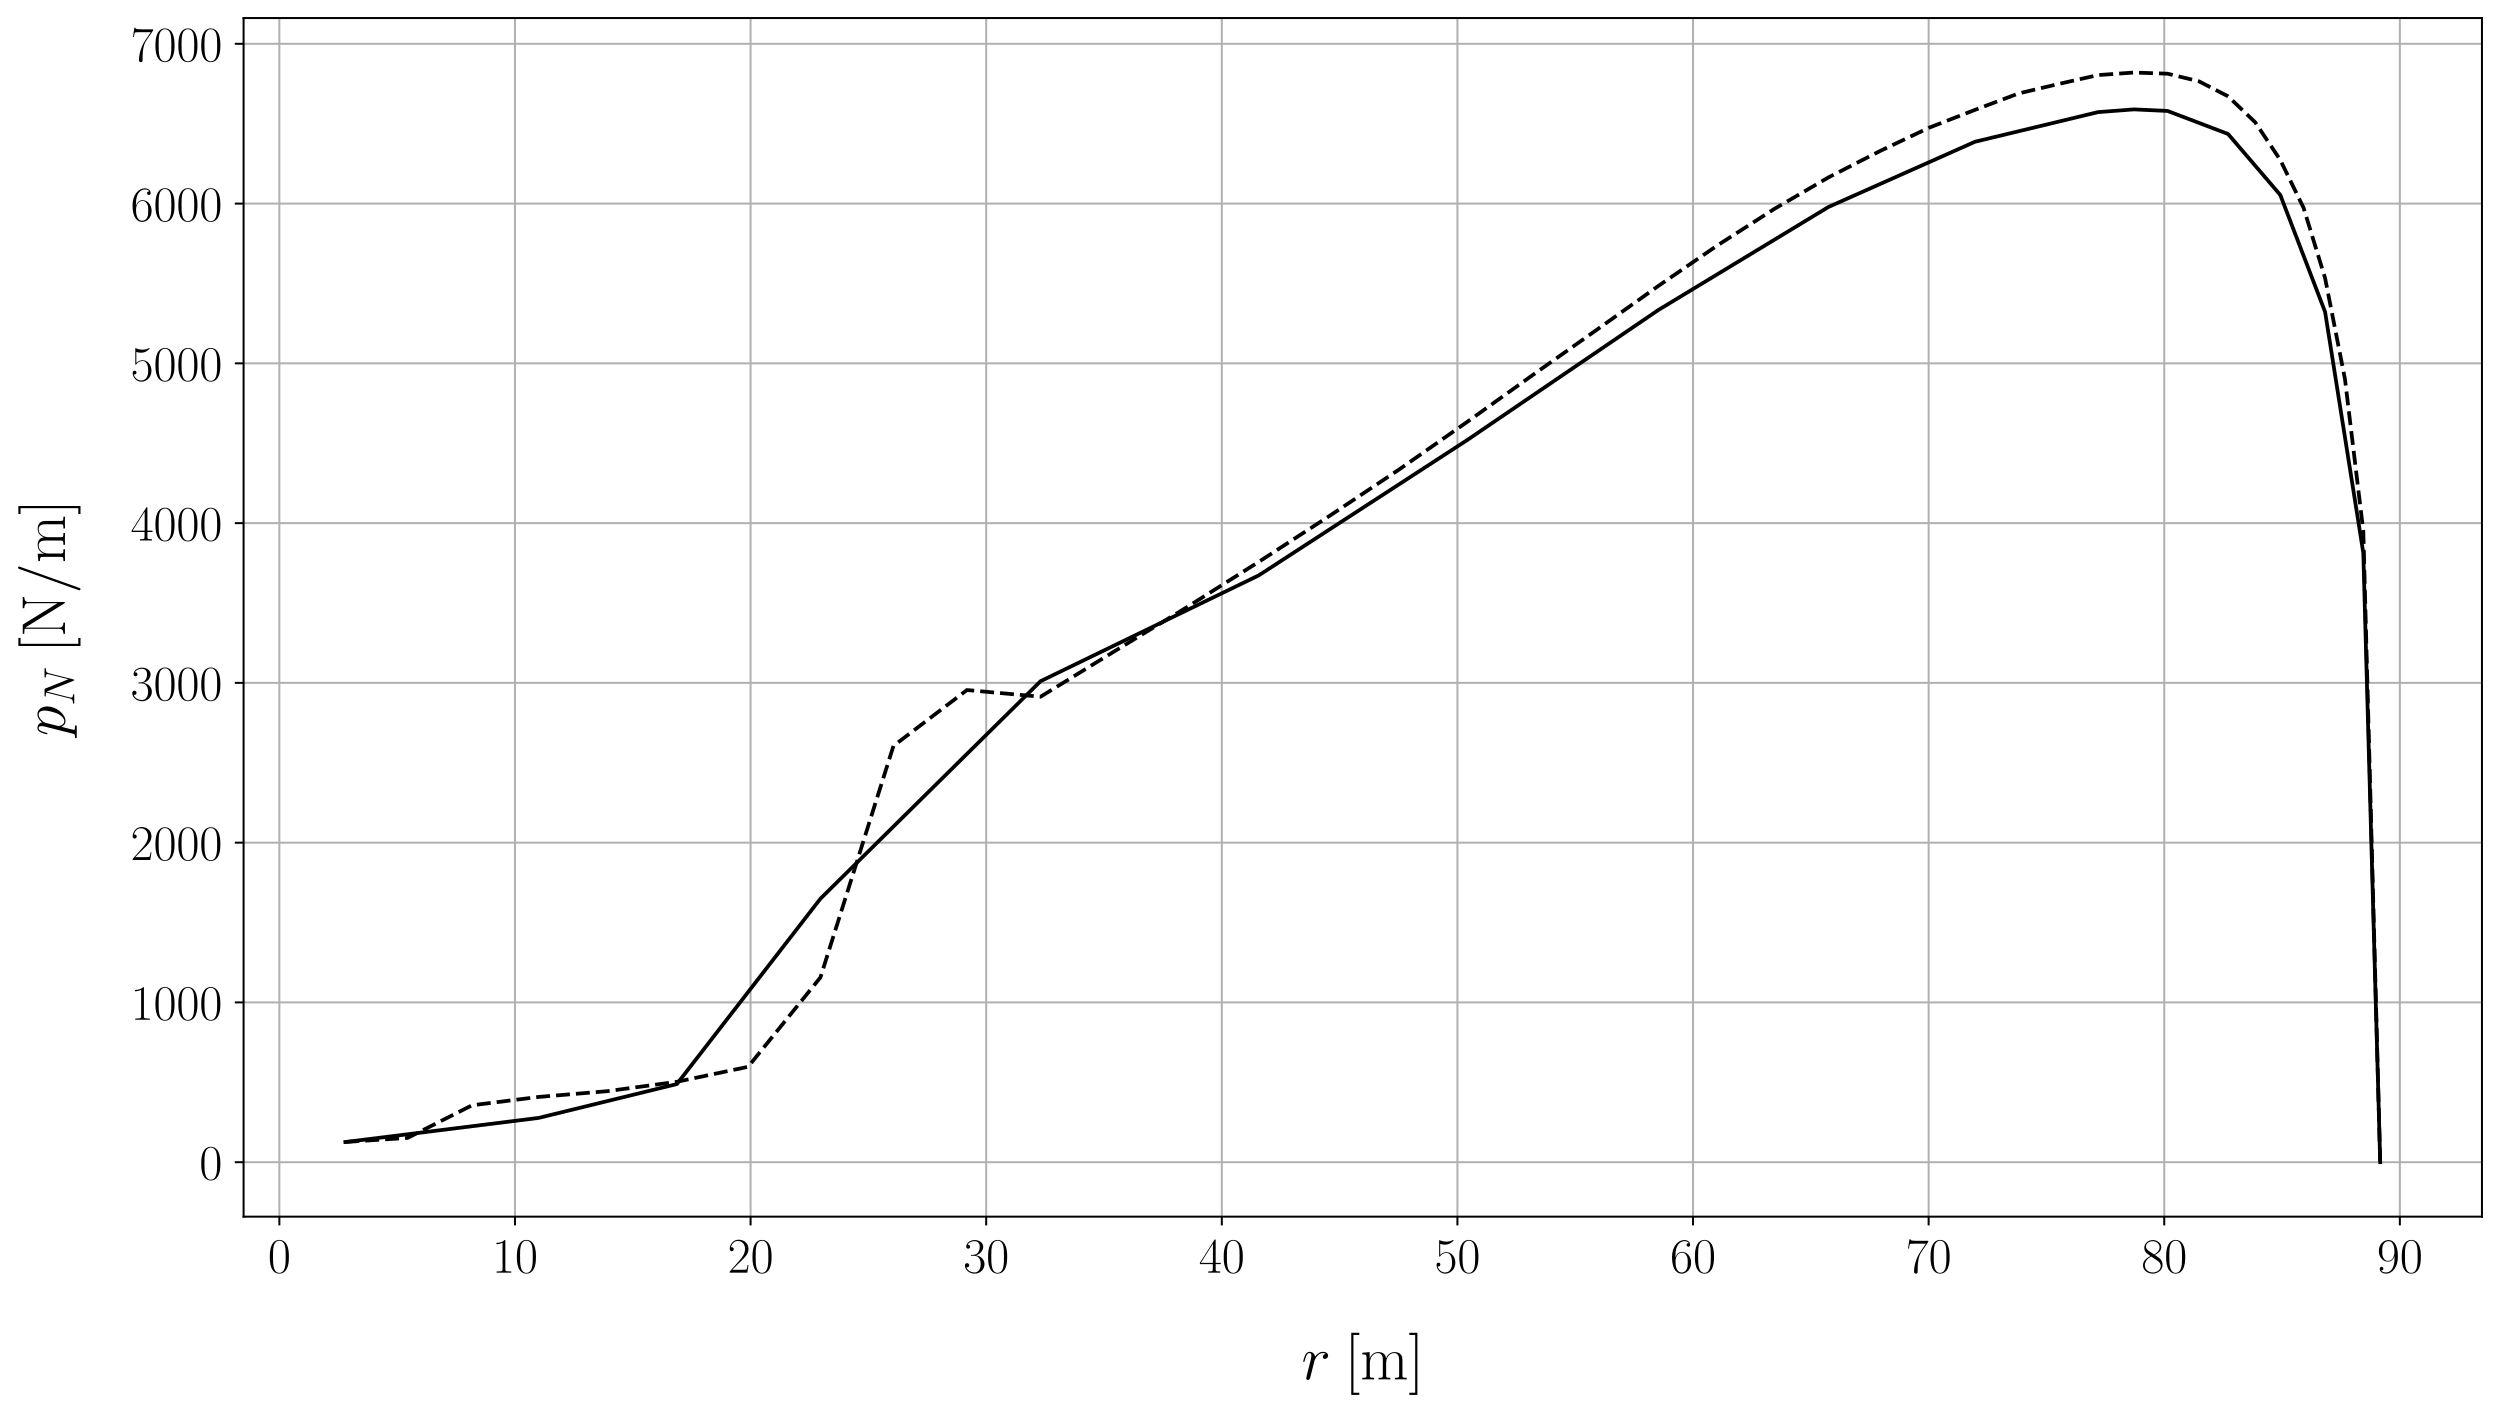
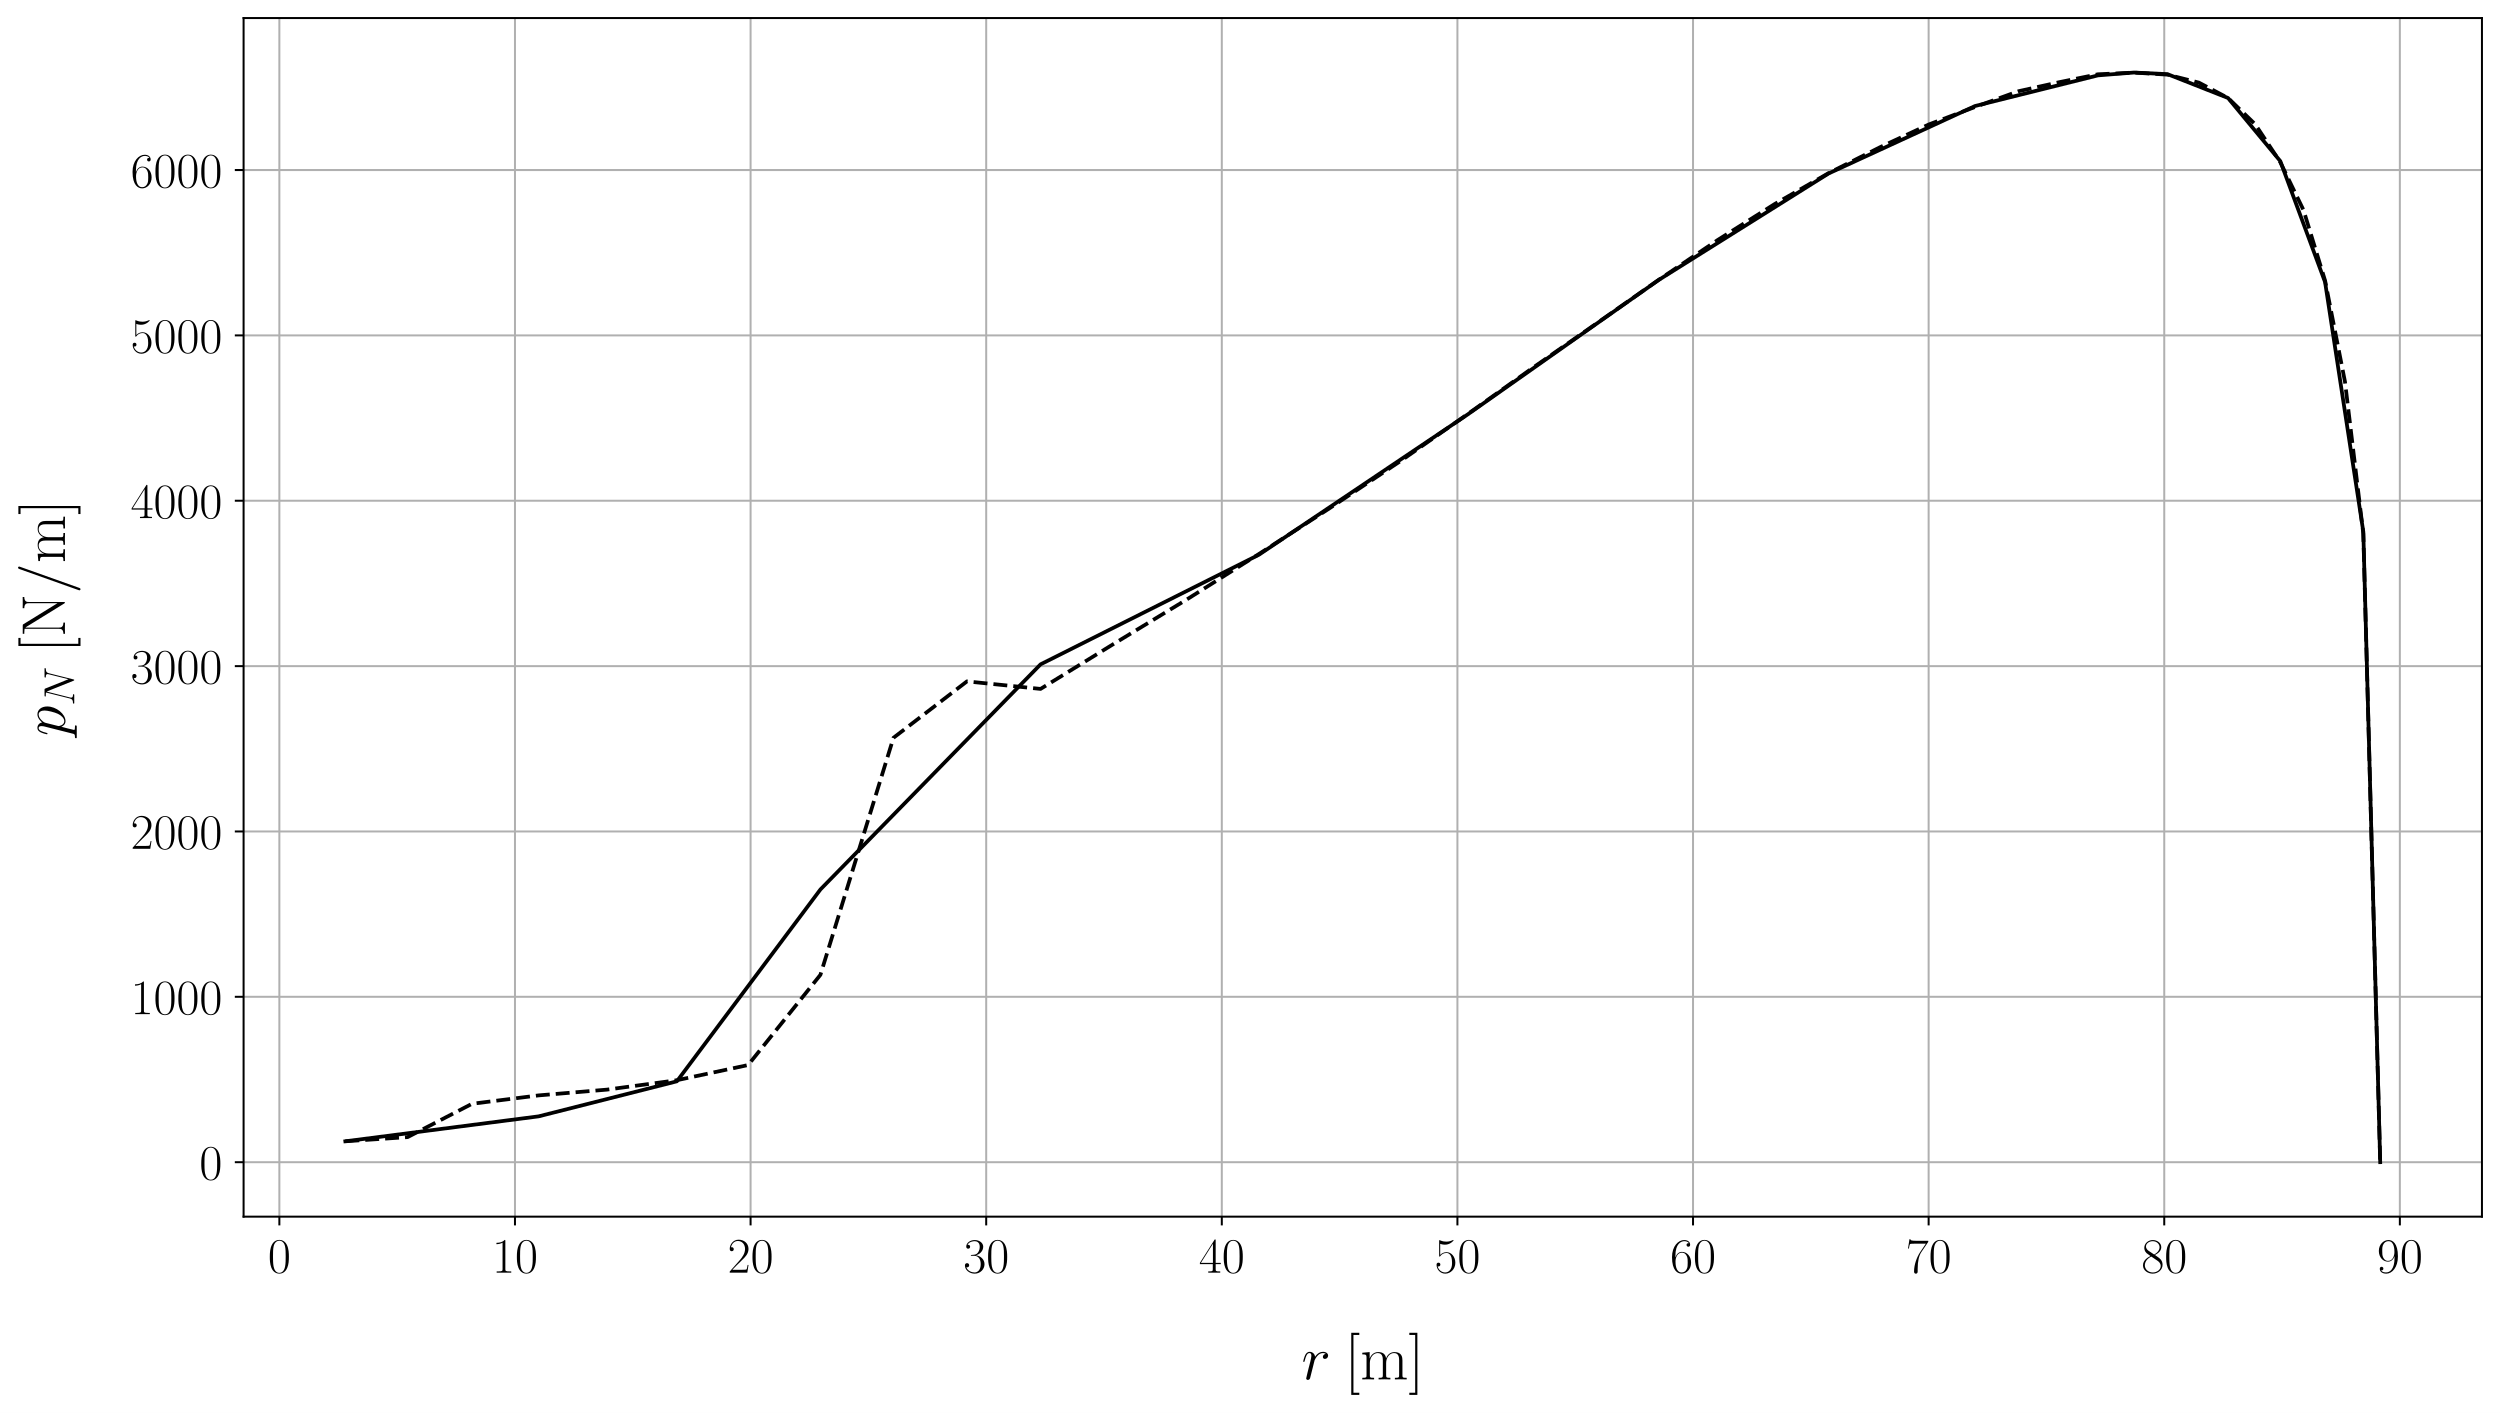
<svg xmlns="http://www.w3.org/2000/svg" xmlns:xlink="http://www.w3.org/1999/xlink" width="997.159pt" height="563.556pt" viewBox="0 0 997.159 563.556" version="1.1">
  <defs>
    <style type="text/css">*{stroke-linejoin: round; stroke-linecap: butt}</style>
  </defs>
  <g id="figure_1">
    <g id="patch_1">
      <path d="M 0 563.556  L 997.159 563.556  L 997.159 0  L 0 0  z " style="fill: #ffffff" />
    </g>
    <g id="axes_1">
      <g id="patch_2">
        <path d="M 97.159 485.28  L 989.959 485.28  L 989.959 7.2  L 97.159 7.2  z " style="fill: #ffffff" />
      </g>
      <g id="matplotlib.axis_1">
        <g id="xtick_1">
          <g id="line2d_1">
-             <path d="M 111.427 485.28  L 111.427 7.2  " clip-path="url(#p18864927bb)" style="fill: none; stroke: #b0b0b0; stroke-width: 0.8; stroke-linecap: square" />
+             <path d="M 111.427 485.28  L 111.427 7.2  " clip-path="url(#pc8dad34b83)" style="fill: none; stroke: #b0b0b0; stroke-width: 0.8; stroke-linecap: square" />
          </g>
          <g id="line2d_2">
            <defs>
-               <path id="ma8d90311a9" d="M 0 0  L 0 3.5  " style="stroke: #000000; stroke-width: 0.8" />
+               <path id="m7d65e5c94b" d="M 0 0  L 0 3.5  " style="stroke: #000000; stroke-width: 0.8" />
            </defs>
            <g>
-               <use xlink:href="#ma8d90311a9" x="111.427" y="485.28" style="stroke: #000000; stroke-width: 0.8" />
+               <use xlink:href="#m7d65e5c94b" x="111.427" y="485.28" style="stroke: #000000; stroke-width: 0.8" />
            </g>
          </g>
          <g id="text_1">
            <g transform="translate(106.8584 507.617) scale(0.2 -0.2)">
              <defs>
                <path id="CMR17-30" d="M 2688 2025  C 2688 2416 2682 3080 2413 3591  C 2176 4039 1798 4198 1466 4198  C 1158 4198 768 4058 525 3597  C 269 3118 243 2524 243 2025  C 243 1661 250 1106 448 619  C 723 -39 1216 -128 1466 -128  C 1760 -128 2208 -7 2470 600  C 2662 1042 2688 1559 2688 2025  z M 1466 -26  C 1056 -26 813 325 723 812  C 653 1188 653 1738 653 2096  C 653 2588 653 2997 736 3387  C 858 3929 1216 4096 1466 4096  C 1728 4096 2067 3923 2189 3400  C 2272 3036 2278 2607 2278 2096  C 2278 1680 2278 1169 2202 792  C 2067 95 1690 -26 1466 -26  z " transform="scale(0.015625)" />
              </defs>
              <use xlink:href="#CMR17-30" transform="scale(0.996264)" />
            </g>
          </g>
        </g>
        <g id="xtick_2">
          <g id="line2d_3">
-             <path d="M 205.404 485.28  L 205.404 7.2  " clip-path="url(#p18864927bb)" style="fill: none; stroke: #b0b0b0; stroke-width: 0.8; stroke-linecap: square" />
+             <path d="M 205.404 485.28  L 205.404 7.2  " clip-path="url(#pc8dad34b83)" style="fill: none; stroke: #b0b0b0; stroke-width: 0.8; stroke-linecap: square" />
          </g>
          <g id="line2d_4">
            <g>
-               <use xlink:href="#ma8d90311a9" x="205.404" y="485.28" style="stroke: #000000; stroke-width: 0.8" />
+               <use xlink:href="#m7d65e5c94b" x="205.404" y="485.28" style="stroke: #000000; stroke-width: 0.8" />
            </g>
          </g>
          <g id="text_2">
            <g transform="translate(196.2657 507.617) scale(0.2 -0.2)">
              <defs>
                <path id="CMR17-31" d="M 1702 4058  C 1702 4192 1696 4192 1606 4192  C 1357 3916 979 3827 621 3827  C 602 3827 570 3827 563 3808  C 557 3795 557 3782 557 3648  C 755 3648 1088 3686 1344 3839  L 1344 461  C 1344 236 1331 160 781 160  L 589 160  L 589 0  C 896 0 1216 0 1523 0  C 1830 0 2150 0 2458 0  L 2458 160  L 2266 160  C 1715 160 1702 230 1702 458  L 1702 4058  z " transform="scale(0.015625)" />
              </defs>
              <use xlink:href="#CMR17-31" transform="scale(0.996264)" />
              <use xlink:href="#CMR17-30" transform="translate(45.69048 0) scale(0.996264)" />
            </g>
          </g>
        </g>
        <g id="xtick_3">
          <g id="line2d_5">
-             <path d="M 299.38 485.28  L 299.38 7.2  " clip-path="url(#p18864927bb)" style="fill: none; stroke: #b0b0b0; stroke-width: 0.8; stroke-linecap: square" />
+             <path d="M 299.38 485.28  L 299.38 7.2  " clip-path="url(#pc8dad34b83)" style="fill: none; stroke: #b0b0b0; stroke-width: 0.8; stroke-linecap: square" />
          </g>
          <g id="line2d_6">
            <g>
-               <use xlink:href="#ma8d90311a9" x="299.38" y="485.28" style="stroke: #000000; stroke-width: 0.8" />
+               <use xlink:href="#m7d65e5c94b" x="299.38" y="485.28" style="stroke: #000000; stroke-width: 0.8" />
            </g>
          </g>
          <g id="text_3">
            <g transform="translate(290.2421 507.617) scale(0.2 -0.2)">
              <defs>
                <path id="CMR17-32" d="M 2669 989  L 2554 989  C 2490 536 2438 459 2413 420  C 2381 369 1920 369 1830 369  L 602 369  C 832 619 1280 1072 1824 1597  C 2214 1967 2669 2402 2669 3035  C 2669 3790 2067 4224 1395 4224  C 691 4224 262 3604 262 3030  C 262 2780 448 2748 525 2748  C 589 2748 781 2787 781 3010  C 781 3207 614 3264 525 3264  C 486 3264 448 3258 422 3245  C 544 3790 915 4058 1306 4058  C 1862 4058 2227 3617 2227 3035  C 2227 2479 1901 2000 1536 1584  L 262 146  L 262 0  L 2515 0  L 2669 989  z " transform="scale(0.015625)" />
              </defs>
              <use xlink:href="#CMR17-32" transform="scale(0.996264)" />
              <use xlink:href="#CMR17-30" transform="translate(45.69048 0) scale(0.996264)" />
            </g>
          </g>
        </g>
        <g id="xtick_4">
          <g id="line2d_7">
-             <path d="M 393.357 485.28  L 393.357 7.2  " clip-path="url(#p18864927bb)" style="fill: none; stroke: #b0b0b0; stroke-width: 0.8; stroke-linecap: square" />
+             <path d="M 393.357 485.28  L 393.357 7.2  " clip-path="url(#pc8dad34b83)" style="fill: none; stroke: #b0b0b0; stroke-width: 0.8; stroke-linecap: square" />
          </g>
          <g id="line2d_8">
            <g>
-               <use xlink:href="#ma8d90311a9" x="393.357" y="485.28" style="stroke: #000000; stroke-width: 0.8" />
+               <use xlink:href="#m7d65e5c94b" x="393.357" y="485.28" style="stroke: #000000; stroke-width: 0.8" />
            </g>
          </g>
          <g id="text_4">
            <g transform="translate(384.2184 507.617) scale(0.2 -0.2)">
              <defs>
                <path id="CMR17-33" d="M 1414 2157  C 1984 2157 2234 1662 2234 1090  C 2234 320 1824 25 1453 25  C 1114 25 563 194 390 693  C 422 680 454 680 486 680  C 640 680 755 782 755 948  C 755 1133 614 1216 486 1216  C 378 1216 211 1165 211 926  C 211 335 787 -128 1466 -128  C 2176 -128 2720 430 2720 1085  C 2720 1707 2208 2157 1600 2227  C 2086 2328 2554 2756 2554 3329  C 2554 3820 2048 4179 1472 4179  C 890 4179 378 3829 378 3329  C 378 3110 544 3072 627 3072  C 762 3072 877 3155 877 3321  C 877 3486 762 3569 627 3569  C 602 3569 570 3569 544 3557  C 730 3959 1235 4032 1459 4032  C 1683 4032 2106 3925 2106 3320  C 2106 3143 2080 2828 1862 2550  C 1670 2304 1453 2304 1242 2284  C 1210 2284 1062 2269 1037 2269  C 992 2263 966 2257 966 2208  C 966 2163 973 2157 1101 2157  L 1414 2157  z " transform="scale(0.015625)" />
              </defs>
              <use xlink:href="#CMR17-33" transform="scale(0.996264)" />
              <use xlink:href="#CMR17-30" transform="translate(45.69048 0) scale(0.996264)" />
            </g>
          </g>
        </g>
        <g id="xtick_5">
          <g id="line2d_9">
-             <path d="M 487.333 485.28  L 487.333 7.2  " clip-path="url(#p18864927bb)" style="fill: none; stroke: #b0b0b0; stroke-width: 0.8; stroke-linecap: square" />
+             <path d="M 487.333 485.28  L 487.333 7.2  " clip-path="url(#pc8dad34b83)" style="fill: none; stroke: #b0b0b0; stroke-width: 0.8; stroke-linecap: square" />
          </g>
          <g id="line2d_10">
            <g>
-               <use xlink:href="#ma8d90311a9" x="487.333" y="485.28" style="stroke: #000000; stroke-width: 0.8" />
+               <use xlink:href="#m7d65e5c94b" x="487.333" y="485.28" style="stroke: #000000; stroke-width: 0.8" />
            </g>
          </g>
          <g id="text_5">
            <g transform="translate(478.1948 507.617) scale(0.2 -0.2)">
              <defs>
                <path id="CMR17-34" d="M 2150 4122  C 2150 4256 2144 4256 2029 4256  L 128 1254  L 128 1088  L 1779 1088  L 1779 457  C 1779 224 1766 160 1318 160  L 1197 160  L 1197 0  C 1402 0 1747 0 1965 0  C 2182 0 2528 0 2733 0  L 2733 160  L 2611 160  C 2163 160 2150 224 2150 457  L 2150 1088  L 2803 1088  L 2803 1254  L 2150 1254  L 2150 4122  z M 1798 3703  L 1798 1254  L 256 1254  L 1798 3703  z " transform="scale(0.015625)" />
              </defs>
              <use xlink:href="#CMR17-34" transform="scale(0.996264)" />
              <use xlink:href="#CMR17-30" transform="translate(45.69048 0) scale(0.996264)" />
            </g>
          </g>
        </g>
        <g id="xtick_6">
          <g id="line2d_11">
-             <path d="M 581.309 485.28  L 581.309 7.2  " clip-path="url(#p18864927bb)" style="fill: none; stroke: #b0b0b0; stroke-width: 0.8; stroke-linecap: square" />
+             <path d="M 581.309 485.28  L 581.309 7.2  " clip-path="url(#pc8dad34b83)" style="fill: none; stroke: #b0b0b0; stroke-width: 0.8; stroke-linecap: square" />
          </g>
          <g id="line2d_12">
            <g>
-               <use xlink:href="#ma8d90311a9" x="581.309" y="485.28" style="stroke: #000000; stroke-width: 0.8" />
+               <use xlink:href="#m7d65e5c94b" x="581.309" y="485.28" style="stroke: #000000; stroke-width: 0.8" />
            </g>
          </g>
          <g id="text_6">
            <g transform="translate(572.1712 507.617) scale(0.2 -0.2)">
              <defs>
                <path id="CMR17-35" d="M 730 3692  C 794 3666 1056 3584 1325 3584  C 1920 3584 2246 3911 2432 4100  C 2432 4157 2432 4192 2394 4192  C 2387 4192 2374 4192 2323 4163  C 2099 4058 1837 3973 1517 3973  C 1325 3973 1037 3999 723 4139  C 653 4171 640 4171 634 4171  C 602 4171 595 4164 595 4037  L 595 2203  C 595 2089 595 2057 659 2057  C 691 2057 704 2070 736 2114  C 941 2401 1222 2522 1542 2522  C 1766 2522 2246 2382 2246 1289  C 2246 1085 2246 715 2054 421  C 1894 159 1645 25 1370 25  C 947 25 518 320 403 814  C 429 807 480 795 506 795  C 589 795 749 840 749 1038  C 749 1210 627 1280 506 1280  C 358 1280 262 1190 262 1011  C 262 454 704 -128 1382 -128  C 2042 -128 2669 440 2669 1264  C 2669 2030 2170 2624 1549 2624  C 1222 2624 947 2503 730 2274  L 730 3692  z " transform="scale(0.015625)" />
              </defs>
              <use xlink:href="#CMR17-35" transform="scale(0.996264)" />
              <use xlink:href="#CMR17-30" transform="translate(45.69048 0) scale(0.996264)" />
            </g>
          </g>
        </g>
        <g id="xtick_7">
          <g id="line2d_13">
-             <path d="M 675.286 485.28  L 675.286 7.2  " clip-path="url(#p18864927bb)" style="fill: none; stroke: #b0b0b0; stroke-width: 0.8; stroke-linecap: square" />
+             <path d="M 675.286 485.28  L 675.286 7.2  " clip-path="url(#pc8dad34b83)" style="fill: none; stroke: #b0b0b0; stroke-width: 0.8; stroke-linecap: square" />
          </g>
          <g id="line2d_14">
            <g>
-               <use xlink:href="#ma8d90311a9" x="675.286" y="485.28" style="stroke: #000000; stroke-width: 0.8" />
+               <use xlink:href="#m7d65e5c94b" x="675.286" y="485.28" style="stroke: #000000; stroke-width: 0.8" />
            </g>
          </g>
          <g id="text_7">
            <g transform="translate(666.1476 507.617) scale(0.2 -0.2)">
              <defs>
                <path id="CMR17-36" d="M 678 2176  C 678 3690 1395 4032 1811 4032  C 1946 4032 2272 4009 2400 3776  C 2298 3776 2106 3776 2106 3553  C 2106 3381 2246 3323 2336 3323  C 2394 3323 2566 3348 2566 3560  C 2566 3954 2246 4179 1805 4179  C 1043 4179 243 3390 243 1984  C 243 253 966 -128 1478 -128  C 2099 -128 2688 427 2688 1283  C 2688 2081 2170 2662 1517 2662  C 1126 2662 838 2407 678 1960  L 678 2176  z M 1478 25  C 691 25 691 1200 691 1436  C 691 1896 909 2560 1504 2560  C 1613 2560 1926 2560 2138 2120  C 2253 1870 2253 1609 2253 1289  C 2253 944 2253 690 2118 434  C 1978 171 1773 25 1478 25  z " transform="scale(0.015625)" />
              </defs>
              <use xlink:href="#CMR17-36" transform="scale(0.996264)" />
              <use xlink:href="#CMR17-30" transform="translate(45.69048 0) scale(0.996264)" />
            </g>
          </g>
        </g>
        <g id="xtick_8">
          <g id="line2d_15">
-             <path d="M 769.262 485.28  L 769.262 7.2  " clip-path="url(#p18864927bb)" style="fill: none; stroke: #b0b0b0; stroke-width: 0.8; stroke-linecap: square" />
+             <path d="M 769.262 485.28  L 769.262 7.2  " clip-path="url(#pc8dad34b83)" style="fill: none; stroke: #b0b0b0; stroke-width: 0.8; stroke-linecap: square" />
          </g>
          <g id="line2d_16">
            <g>
-               <use xlink:href="#ma8d90311a9" x="769.262" y="485.28" style="stroke: #000000; stroke-width: 0.8" />
+               <use xlink:href="#m7d65e5c94b" x="769.262" y="485.28" style="stroke: #000000; stroke-width: 0.8" />
            </g>
          </g>
          <g id="text_8">
            <g transform="translate(760.1239 507.617) scale(0.2 -0.2)">
              <defs>
                <path id="CMR17-37" d="M 2886 3941  L 2886 4081  L 1382 4081  C 634 4081 621 4165 595 4288  L 480 4288  L 294 3094  L 410 3094  C 429 3215 474 3540 550 3661  C 589 3712 1062 3712 1171 3712  L 2579 3712  L 1869 2661  C 1395 1954 1069 999 1069 165  C 1069 89 1069 -128 1299 -128  C 1530 -128 1530 89 1530 171  L 1530 465  C 1530 1508 1709 2196 2003 2636  L 2886 3941  z " transform="scale(0.015625)" />
              </defs>
              <use xlink:href="#CMR17-37" transform="scale(0.996264)" />
              <use xlink:href="#CMR17-30" transform="translate(45.69048 0) scale(0.996264)" />
            </g>
          </g>
        </g>
        <g id="xtick_9">
          <g id="line2d_17">
-             <path d="M 863.238 485.28  L 863.238 7.2  " clip-path="url(#p18864927bb)" style="fill: none; stroke: #b0b0b0; stroke-width: 0.8; stroke-linecap: square" />
+             <path d="M 863.238 485.28  L 863.238 7.2  " clip-path="url(#pc8dad34b83)" style="fill: none; stroke: #b0b0b0; stroke-width: 0.8; stroke-linecap: square" />
          </g>
          <g id="line2d_18">
            <g>
-               <use xlink:href="#ma8d90311a9" x="863.238" y="485.28" style="stroke: #000000; stroke-width: 0.8" />
+               <use xlink:href="#m7d65e5c94b" x="863.238" y="485.28" style="stroke: #000000; stroke-width: 0.8" />
            </g>
          </g>
          <g id="text_9">
            <g transform="translate(854.1003 507.617) scale(0.2 -0.2)">
              <defs>
                <path id="CMR17-38" d="M 1741 2264  C 2144 2467 2554 2773 2554 3263  C 2554 3841 1990 4179 1472 4179  C 890 4179 378 3759 378 3180  C 378 3021 416 2747 666 2505  C 730 2442 998 2251 1171 2130  C 883 1983 211 1634 211 934  C 211 279 838 -128 1459 -128  C 2144 -128 2720 362 2720 1010  C 2720 1590 2330 1857 2074 2029  L 1741 2264  z M 902 2822  C 851 2854 595 3051 595 3351  C 595 3739 998 4032 1459 4032  C 1965 4032 2336 3676 2336 3262  C 2336 2669 1670 2331 1638 2331  C 1632 2331 1626 2331 1574 2370  L 902 2822  z M 2080 1519  C 2176 1449 2483 1240 2483 851  C 2483 381 2010 25 1472 25  C 890 25 448 438 448 940  C 448 1443 838 1862 1280 2060  L 2080 1519  z " transform="scale(0.015625)" />
              </defs>
              <use xlink:href="#CMR17-38" transform="scale(0.996264)" />
              <use xlink:href="#CMR17-30" transform="translate(45.69048 0) scale(0.996264)" />
            </g>
          </g>
        </g>
        <g id="xtick_10">
          <g id="line2d_19">
-             <path d="M 957.215 485.28  L 957.215 7.2  " clip-path="url(#p18864927bb)" style="fill: none; stroke: #b0b0b0; stroke-width: 0.8; stroke-linecap: square" />
+             <path d="M 957.215 485.28  L 957.215 7.2  " clip-path="url(#pc8dad34b83)" style="fill: none; stroke: #b0b0b0; stroke-width: 0.8; stroke-linecap: square" />
          </g>
          <g id="line2d_20">
            <g>
-               <use xlink:href="#ma8d90311a9" x="957.215" y="485.28" style="stroke: #000000; stroke-width: 0.8" />
+               <use xlink:href="#m7d65e5c94b" x="957.215" y="485.28" style="stroke: #000000; stroke-width: 0.8" />
            </g>
          </g>
          <g id="text_10">
            <g transform="translate(948.0767 507.617) scale(0.2 -0.2)">
              <defs>
                <path id="CMR17-39" d="M 2253 1864  C 2253 464 1670 31 1190 31  C 1043 31 685 31 538 294  C 704 268 826 357 826 518  C 826 692 685 749 595 749  C 538 749 365 723 365 506  C 365 71 742 -128 1203 -128  C 1939 -128 2688 674 2688 2073  C 2688 3817 1971 4179 1485 4179  C 851 4179 243 3628 243 2778  C 243 1991 762 1408 1414 1408  C 1952 1408 2189 1903 2253 2112  L 2253 1864  z M 1427 1510  C 1254 1510 1011 1542 813 1922  C 678 2169 678 2461 678 2771  C 678 3146 678 3405 858 3684  C 947 3817 1114 4032 1485 4032  C 2240 4032 2240 2885 2240 2632  C 2240 2182 2035 1510 1427 1510  z " transform="scale(0.015625)" />
              </defs>
              <use xlink:href="#CMR17-39" transform="scale(0.996264)" />
              <use xlink:href="#CMR17-30" transform="translate(45.69048 0) scale(0.996264)" />
            </g>
          </g>
        </g>
        <g id="text_11">
          <g transform="translate(519.1251 550.1502) scale(0.25 -0.25)">
            <defs>
              <path id="CMMI12-72" d="M 2490 2612  C 2291 2574 2189 2433 2189 2293  C 2189 2139 2310 2088 2400 2088  C 2579 2088 2726 2242 2726 2433  C 2726 2638 2528 2816 2208 2816  C 1952 2816 1658 2701 1389 2312  C 1344 2650 1088 2816 832 2816  C 582 2816 454 2625 378 2484  C 269 2254 173 1871 173 1839  C 173 1814 198 1782 243 1782  C 294 1782 301 1788 339 1935  C 435 2318 557 2689 813 2689  C 966 2689 1011 2580 1011 2395  C 1011 2254 947 2005 902 1807  L 723 1118  C 698 996 627 709 595 594  C 550 428 480 128 480 96  C 480 6 550 -64 646 -64  C 717 -64 838 -19 877 109  C 896 160 1133 1124 1171 1271  C 1203 1411 1242 1546 1274 1686  C 1299 1775 1325 1878 1344 1961  C 1363 2018 1536 2331 1696 2472  C 1773 2542 1939 2689 2202 2689  C 2304 2689 2406 2670 2490 2612  z " transform="scale(0.015625)" />
              <path id="CMR17-5b" d="M 1504 -1600  L 1504 -1377  L 902 -1377  L 902 4544  L 1504 4544  L 1504 4767  L 678 4767  L 678 -1600  L 1504 -1600  z " transform="scale(0.015625)" />
              <path id="CMR17-6d" d="M 4326 1933  C 4326 2252 4269 2790 3507 2790  C 3072 2790 2771 2496 2656 2151  L 2650 2151  C 2573 2676 2195 2790 1837 2790  C 1331 2790 1069 2400 973 2144  L 966 2144  L 966 2790  L 211 2720  L 211 2554  C 589 2554 646 2515 646 2208  L 646 428  C 646 184 621 153 211 153  L 211 -13  C 365 0 646 0 813 0  C 979 0 1267 0 1421 -13  L 1421 153  C 1011 153 986 178 986 428  L 986 1658  C 986 2247 1344 2688 1792 2688  C 2266 2688 2317 2266 2317 1958  L 2317 428  C 2317 184 2291 153 1882 153  L 1882 -13  C 2035 0 2317 0 2483 0  C 2650 0 2938 0 3091 -13  L 3091 153  C 2682 153 2656 178 2656 428  L 2656 1658  C 2656 2247 3014 2688 3462 2688  C 3936 2688 3987 2266 3987 1958  L 3987 428  C 3987 184 3962 153 3552 153  L 3552 -13  C 3706 0 3987 0 4154 0  C 4320 0 4608 0 4762 -13  L 4762 153  C 4352 153 4326 178 4326 428  L 4326 1933  z " transform="scale(0.015625)" />
              <path id="CMR17-5d" d="M 915 4767  L 90 4767  L 90 4544  L 691 4544  L 691 -1377  L 90 -1377  L 90 -1600  L 915 -1600  L 915 4767  z " transform="scale(0.015625)" />
            </defs>
            <use xlink:href="#CMMI12-72" transform="scale(0.996264)" />
            <use xlink:href="#CMR17-5b" transform="translate(68.80982 0) scale(0.996264)" />
            <use xlink:href="#CMR17-6d" transform="translate(93.68088 0) scale(0.996264)" />
            <use xlink:href="#CMR17-5d" transform="translate(170.6005 0) scale(0.996264)" />
          </g>
        </g>
      </g>
      <g id="matplotlib.axis_2">
        <g id="ytick_1">
          <g id="line2d_21">
-             <path d="M 97.159 463.549  L 989.959 463.549  " clip-path="url(#p18864927bb)" style="fill: none; stroke: #b0b0b0; stroke-width: 0.8; stroke-linecap: square" />
+             <path d="M 97.159 463.549  L 989.959 463.549  " clip-path="url(#pc8dad34b83)" style="fill: none; stroke: #b0b0b0; stroke-width: 0.8; stroke-linecap: square" />
          </g>
          <g id="line2d_22">
            <defs>
-               <path id="m7da7394283" d="M 0 0  L -3.5 0  " style="stroke: #000000; stroke-width: 0.8" />
+               <path id="ma1305661ac" d="M 0 0  L -3.5 0  " style="stroke: #000000; stroke-width: 0.8" />
            </defs>
            <g>
-               <use xlink:href="#m7da7394283" x="97.159" y="463.549" style="stroke: #000000; stroke-width: 0.8" />
+               <use xlink:href="#ma1305661ac" x="97.159" y="463.549" style="stroke: #000000; stroke-width: 0.8" />
            </g>
          </g>
          <g id="text_12">
            <g transform="translate(79.52089 470.4676) scale(0.2 -0.2)">
              <use xlink:href="#CMR17-30" transform="scale(0.996264)" />
            </g>
          </g>
        </g>
        <g id="ytick_2">
          <g id="line2d_23">
-             <path d="M 97.159 399.825  L 989.959 399.825  " clip-path="url(#p18864927bb)" style="fill: none; stroke: #b0b0b0; stroke-width: 0.8; stroke-linecap: square" />
+             <path d="M 97.159 397.594  L 989.959 397.594  " clip-path="url(#pc8dad34b83)" style="fill: none; stroke: #b0b0b0; stroke-width: 0.8; stroke-linecap: square" />
          </g>
          <g id="line2d_24">
            <g>
-               <use xlink:href="#m7da7394283" x="97.159" y="399.825" style="stroke: #000000; stroke-width: 0.8" />
+               <use xlink:href="#ma1305661ac" x="97.159" y="397.594" style="stroke: #000000; stroke-width: 0.8" />
            </g>
          </g>
          <g id="text_13">
-             <g transform="translate(52.1066 406.7435) scale(0.2 -0.2)">
+             <g transform="translate(52.1066 404.513) scale(0.2 -0.2)">
              <use xlink:href="#CMR17-31" transform="scale(0.996264)" />
              <use xlink:href="#CMR17-30" transform="translate(45.69048 0) scale(0.996264)" />
              <use xlink:href="#CMR17-30" transform="translate(91.38095 0) scale(0.996264)" />
              <use xlink:href="#CMR17-30" transform="translate(137.0714 0) scale(0.996264)" />
            </g>
          </g>
        </g>
        <g id="ytick_3">
          <g id="line2d_25">
-             <path d="M 97.159 336.101  L 989.959 336.101  " clip-path="url(#p18864927bb)" style="fill: none; stroke: #b0b0b0; stroke-width: 0.8; stroke-linecap: square" />
+             <path d="M 97.159 331.64  L 989.959 331.64  " clip-path="url(#pc8dad34b83)" style="fill: none; stroke: #b0b0b0; stroke-width: 0.8; stroke-linecap: square" />
          </g>
          <g id="line2d_26">
            <g>
-               <use xlink:href="#m7da7394283" x="97.159" y="336.101" style="stroke: #000000; stroke-width: 0.8" />
+               <use xlink:href="#ma1305661ac" x="97.159" y="331.64" style="stroke: #000000; stroke-width: 0.8" />
            </g>
          </g>
          <g id="text_14">
-             <g transform="translate(52.1066 343.0194) scale(0.2 -0.2)">
+             <g transform="translate(52.1066 338.5584) scale(0.2 -0.2)">
              <use xlink:href="#CMR17-32" transform="scale(0.996264)" />
              <use xlink:href="#CMR17-30" transform="translate(45.69048 0) scale(0.996264)" />
              <use xlink:href="#CMR17-30" transform="translate(91.38095 0) scale(0.996264)" />
              <use xlink:href="#CMR17-30" transform="translate(137.0714 0) scale(0.996264)" />
            </g>
          </g>
        </g>
        <g id="ytick_4">
          <g id="line2d_27">
-             <path d="M 97.159 272.377  L 989.959 272.377  " clip-path="url(#p18864927bb)" style="fill: none; stroke: #b0b0b0; stroke-width: 0.8; stroke-linecap: square" />
+             <path d="M 97.159 265.685  L 989.959 265.685  " clip-path="url(#pc8dad34b83)" style="fill: none; stroke: #b0b0b0; stroke-width: 0.8; stroke-linecap: square" />
          </g>
          <g id="line2d_28">
            <g>
-               <use xlink:href="#m7da7394283" x="97.159" y="272.377" style="stroke: #000000; stroke-width: 0.8" />
+               <use xlink:href="#ma1305661ac" x="97.159" y="265.685" style="stroke: #000000; stroke-width: 0.8" />
            </g>
          </g>
          <g id="text_15">
-             <g transform="translate(52.1066 279.2953) scale(0.2 -0.2)">
+             <g transform="translate(52.1066 272.6038) scale(0.2 -0.2)">
              <use xlink:href="#CMR17-33" transform="scale(0.996264)" />
              <use xlink:href="#CMR17-30" transform="translate(45.69048 0) scale(0.996264)" />
              <use xlink:href="#CMR17-30" transform="translate(91.38095 0) scale(0.996264)" />
              <use xlink:href="#CMR17-30" transform="translate(137.0714 0) scale(0.996264)" />
            </g>
          </g>
        </g>
        <g id="ytick_5">
          <g id="line2d_29">
-             <path d="M 97.159 208.653  L 989.959 208.653  " clip-path="url(#p18864927bb)" style="fill: none; stroke: #b0b0b0; stroke-width: 0.8; stroke-linecap: square" />
+             <path d="M 97.159 199.731  L 989.959 199.731  " clip-path="url(#pc8dad34b83)" style="fill: none; stroke: #b0b0b0; stroke-width: 0.8; stroke-linecap: square" />
          </g>
          <g id="line2d_30">
            <g>
-               <use xlink:href="#m7da7394283" x="97.159" y="208.653" style="stroke: #000000; stroke-width: 0.8" />
+               <use xlink:href="#ma1305661ac" x="97.159" y="199.731" style="stroke: #000000; stroke-width: 0.8" />
            </g>
          </g>
          <g id="text_16">
-             <g transform="translate(52.1066 215.5712) scale(0.2 -0.2)">
+             <g transform="translate(52.1066 206.6492) scale(0.2 -0.2)">
              <use xlink:href="#CMR17-34" transform="scale(0.996264)" />
              <use xlink:href="#CMR17-30" transform="translate(45.69048 0) scale(0.996264)" />
              <use xlink:href="#CMR17-30" transform="translate(91.38095 0) scale(0.996264)" />
              <use xlink:href="#CMR17-30" transform="translate(137.0714 0) scale(0.996264)" />
            </g>
          </g>
        </g>
        <g id="ytick_6">
          <g id="line2d_31">
-             <path d="M 97.159 144.929  L 989.959 144.929  " clip-path="url(#p18864927bb)" style="fill: none; stroke: #b0b0b0; stroke-width: 0.8; stroke-linecap: square" />
+             <path d="M 97.159 133.776  L 989.959 133.776  " clip-path="url(#pc8dad34b83)" style="fill: none; stroke: #b0b0b0; stroke-width: 0.8; stroke-linecap: square" />
          </g>
          <g id="line2d_32">
            <g>
-               <use xlink:href="#m7da7394283" x="97.159" y="144.929" style="stroke: #000000; stroke-width: 0.8" />
+               <use xlink:href="#ma1305661ac" x="97.159" y="133.776" style="stroke: #000000; stroke-width: 0.8" />
            </g>
          </g>
          <g id="text_17">
-             <g transform="translate(52.1066 151.847) scale(0.2 -0.2)">
+             <g transform="translate(52.1066 140.6946) scale(0.2 -0.2)">
              <use xlink:href="#CMR17-35" transform="scale(0.996264)" />
              <use xlink:href="#CMR17-30" transform="translate(45.69048 0) scale(0.996264)" />
              <use xlink:href="#CMR17-30" transform="translate(91.38095 0) scale(0.996264)" />
              <use xlink:href="#CMR17-30" transform="translate(137.0714 0) scale(0.996264)" />
            </g>
          </g>
        </g>
        <g id="ytick_7">
          <g id="line2d_33">
-             <path d="M 97.159 81.204  L 989.959 81.204  " clip-path="url(#p18864927bb)" style="fill: none; stroke: #b0b0b0; stroke-width: 0.8; stroke-linecap: square" />
+             <path d="M 97.159 67.821  L 989.959 67.821  " clip-path="url(#pc8dad34b83)" style="fill: none; stroke: #b0b0b0; stroke-width: 0.8; stroke-linecap: square" />
          </g>
          <g id="line2d_34">
            <g>
-               <use xlink:href="#m7da7394283" x="97.159" y="81.204" style="stroke: #000000; stroke-width: 0.8" />
+               <use xlink:href="#ma1305661ac" x="97.159" y="67.821" style="stroke: #000000; stroke-width: 0.8" />
            </g>
          </g>
          <g id="text_18">
-             <g transform="translate(52.1066 88.12293) scale(0.2 -0.2)">
+             <g transform="translate(52.1066 74.73996) scale(0.2 -0.2)">
              <use xlink:href="#CMR17-36" transform="scale(0.996264)" />
              <use xlink:href="#CMR17-30" transform="translate(45.69048 0) scale(0.996264)" />
              <use xlink:href="#CMR17-30" transform="translate(91.38095 0) scale(0.996264)" />
              <use xlink:href="#CMR17-30" transform="translate(137.0714 0) scale(0.996264)" />
            </g>
          </g>
        </g>
-         <g id="ytick_8">
-           <g id="line2d_35">
-             <path d="M 97.159 17.48  L 989.959 17.48  " clip-path="url(#p18864927bb)" style="fill: none; stroke: #b0b0b0; stroke-width: 0.8; stroke-linecap: square" />
-           </g>
-           <g id="line2d_36">
-             <g>
-               <use xlink:href="#m7da7394283" x="97.159" y="17.48" style="stroke: #000000; stroke-width: 0.8" />
-             </g>
-           </g>
-           <g id="text_19">
-             <g transform="translate(52.1066 24.39882) scale(0.2 -0.2)">
-               <use xlink:href="#CMR17-37" transform="scale(0.996264)" />
-               <use xlink:href="#CMR17-30" transform="translate(45.69048 0) scale(0.996264)" />
-               <use xlink:href="#CMR17-30" transform="translate(91.38095 0) scale(0.996264)" />
-               <use xlink:href="#CMR17-30" transform="translate(137.0714 0) scale(0.996264)" />
-             </g>
-           </g>
-         </g>
-         <g id="text_20">
+         <g id="text_19">
          <g transform="translate(25.87995 293.6856) rotate(-90) scale(0.25 -0.25)">
            <defs>
              <path id="CMMI12-70" d="M 275 -789  C 230 -980 205 -1031 -58 -1031  C -134 -1031 -198 -1031 -198 -1152  C -198 -1165 -192 -1216 -122 -1216  C -38 -1216 51 -1216 134 -1216  L 410 -1216  C 544 -1216 870 -1216 1005 -1216  C 1043 -1216 1120 -1216 1120 -1101  C 1120 -1031 1075 -1031 966 -1031  C 672 -1031 653 -987 653 -937  C 653 -861 941 219 979 364  C 1050 185 1222 -64 1555 -64  C 2278 -64 3059 875 3059 1814  C 3059 2401 2726 2816 2246 2816  C 1837 2816 1491 2420 1421 2331  C 1370 2650 1120 2816 864 2816  C 678 2816 531 2727 410 2484  C 294 2254 205 1865 205 1839  C 205 1814 230 1782 275 1782  C 326 1782 333 1788 371 1935  C 467 2312 589 2689 845 2689  C 992 2689 1043 2587 1043 2397  C 1043 2245 1024 2181 998 2067  L 275 -789  z M 1382 1993  C 1427 2171 1606 2357 1709 2446  C 1779 2510 1990 2689 2234 2689  C 2515 2689 2643 2408 2643 2076  C 2643 1769 2464 1047 2304 715  C 2144 370 1850 64 1555 64  C 1120 64 1050 613 1050 639  C 1050 658 1062 709 1069 741  L 1382 1993  z " transform="scale(0.015625)" />
              <path id="CMMI12-4e" d="M 4736 3698  C 4806 3974 4909 4166 5395 4166  C 5414 4166 5491 4166 5491 4279  C 5491 4352 5434 4352 5408 4352  C 5280 4352 4954 4352 4826 4352  L 4518 4352  C 4429 4352 4314 4352 4224 4352  C 4186 4352 4109 4352 4109 4230  C 4109 4166 4160 4166 4205 4166  C 4589 4166 4614 4019 4614 3903  C 4614 3846 4608 3826 4589 3737  L 3866 850  L 2496 4249  C 2451 4352 2445 4352 2304 4352  L 1523 4352  C 1395 4352 1338 4352 1338 4230  C 1338 4166 1382 4166 1504 4166  C 1536 4166 1914 4166 1914 4115  C 1914 4102 1901 4051 1894 4032  L 1043 635  C 966 320 813 186 390 186  C 358 186 294 186 294 67  C 294 0 358 0 378 0  C 506 0 832 0 960 0  L 1267 0  C 1357 0 1466 0 1555 0  C 1600 0 1670 0 1670 122  C 1670 180 1606 186 1581 186  C 1370 186 1165 224 1165 454  C 1165 505 1178 562 1190 613  L 2054 4032  C 2093 3968 2093 3956 2118 3898  L 3642 115  C 3674 38 3686 0 3744 0  C 3808 0 3814 19 3840 128  L 4736 3698  z " transform="scale(0.015625)" />
              <path id="CMR17-4e" d="M 1312 4250  C 1267 4320 1261 4320 1139 4320  L 326 4320  L 326 4160  L 448 4160  C 704 4160 819 4129 838 4122  L 838 610  C 838 451 838 153 326 153  L 326 -13  C 474 0 742 0 902 0  C 1062 0 1331 0 1478 -13  L 1478 153  C 966 153 966 451 966 610  L 966 4033  C 1011 3995 1011 3982 1056 3919  L 3430 76  C 3475 0 3494 0 3526 0  C 3590 0 3590 19 3590 139  L 3590 3705  C 3590 3863 3590 4160 4102 4160  L 4102 4326  C 3955 4320 3686 4320 3526 4320  C 3366 4320 3098 4320 2950 4326  L 2950 4160  C 3462 4160 3462 3862 3462 3703  L 3462 763  L 1312 4250  z " transform="scale(0.015625)" />
              <path id="CMMI12-3d" d="M 2746 4562  C 2746 4569 2784 4666 2784 4678  C 2784 4755 2720 4800 2669 4800  C 2637 4800 2579 4800 2528 4659  L 384 -1363  C 384 -1370 346 -1465 346 -1478  C 346 -1555 410 -1600 461 -1600  C 499 -1600 557 -1593 602 -1459  L 2746 4562  z " transform="scale(0.015625)" />
            </defs>
            <use xlink:href="#CMMI12-70" transform="scale(0.996264)" />
            <use xlink:href="#CMMI12-4e" transform="translate(48.95951 -14.94392) scale(0.697382)" />
            <use xlink:href="#CMR17-5b" transform="translate(133.5618 0) scale(0.996264)" />
            <use xlink:href="#CMR17-4e" transform="translate(158.4329 0) scale(0.996264)" />
            <use xlink:href="#CMMI12-3d" transform="translate(227.5053 0) scale(0.996264)" />
            <use xlink:href="#CMR17-6d" transform="translate(276.2802 0) scale(0.996264)" />
            <use xlink:href="#CMR17-5d" transform="translate(353.1998 0) scale(0.996264)" />
          </g>
        </g>
      </g>
-       <g id="line2d_37">
-         <path d="M 137.741 455.501  L 214.827 445.892  L 269.975 432.386  L 327.236 358.45  L 415.043 271.698  L 502.116 229.47  L 585.172 175.546  L 661.513 123.61  L 729.323 82.544  L 787.752 56.538  L 836.793 44.725  L 851.147 43.629  L 864.556 44.259  L 888.692 53.448  L 909.523 77.763  L 927.391 124.401  L 942.636 220.552  L 949.377 463.549  " clip-path="url(#p18864927bb)" style="fill: none; stroke: #000000; stroke-width: 1.5; stroke-linecap: square" />
-       </g>
-       <g id="line2d_38">
-         <path d="M 137.741 455.497  L 162.579 453.869  L 188.298 440.844  L 214.827 437.531  L 242.084 435.246  L 269.975 431.485  L 298.396 425.507  L 327.236 389.86  L 356.374 297.504  L 385.685 275.227  L 415.043 277.894  L 444.318 259.898  L 473.383 242.205  L 502.115 224.073  L 530.397 205.709  L 558.116 187.22  L 585.173 168.297  L 611.475 149.495  L 636.944 131.501  L 661.512 114.006  L 685.125 97.805  L 707.739 83.313  L 729.323 70.745  L 749.858 60.249  L 769.333 50.979  L 787.752 43.817  L 805.122 37.277  L 821.461 33.41  L 836.793 29.953  L 851.146 28.931  L 864.556 29.397  L 877.058 32.42  L 888.692 38.413  L 899.499 48.763  L 909.524 63.807  L 918.807 82.894  L 927.391 110.926  L 935.321 151.189  L 942.636 211.825  L 949.377 463.549  " clip-path="url(#p18864927bb)" style="fill: none; stroke-dasharray: 5.55,2.4; stroke-dashoffset: 0; stroke: #000000; stroke-width: 1.5" />
+       <g id="line2d_35">
+         <path d="M 137.741 455.219  L 214.827 445.274  L 269.975 431.295  L 327.236 354.772  L 415.043 264.983  L 502.116 221.277  L 585.172 165.465  L 661.513 111.712  L 729.323 69.208  L 787.752 42.292  L 836.793 30.065  L 851.147 28.931  L 864.556 29.583  L 888.692 39.094  L 909.523 64.259  L 927.391 112.53  L 942.636 212.047  L 949.377 463.549  " clip-path="url(#pc8dad34b83)" style="fill: none; stroke: #000000; stroke-width: 1.5; stroke-linecap: square" />
+       </g>
+       <g id="line2d_36">
+         <path d="M 137.741 455.219  L 162.579 453.55  L 188.298 440.254  L 214.827 436.915  L 242.084 434.613  L 269.975 430.86  L 298.396 424.805  L 327.236 388.816  L 356.374 294.273  L 385.685 271.778  L 415.043 274.783  L 444.318 256.761  L 473.383 239.096  L 502.115 220.985  L 530.397 202.667  L 558.116 184.225  L 585.173 165.321  L 611.475 146.638  L 636.944 128.906  L 661.512 111.677  L 685.125 95.731  L 707.739 81.457  L 729.323 69.073  L 749.858 58.734  L 769.333 49.65  L 787.752 42.674  L 805.122 36.384  L 821.461 32.761  L 836.793 29.63  L 851.146 28.953  L 864.556 29.776  L 877.058 32.956  L 888.692 39.086  L 899.499 49.556  L 909.524 64.695  L 918.807 83.857  L 927.391 111.94  L 935.321 152.229  L 942.636 212.871  L 949.377 463.549  " clip-path="url(#pc8dad34b83)" style="fill: none; stroke-dasharray: 5.55,2.4; stroke-dashoffset: 0; stroke: #000000; stroke-width: 1.5" />
      </g>
      <g id="patch_3">
        <path d="M 97.159 485.28  L 97.159 7.2  " style="fill: none; stroke: #000000; stroke-width: 0.8; stroke-linejoin: miter; stroke-linecap: square" />
      </g>
      <g id="patch_4">
        <path d="M 989.959 485.28  L 989.959 7.2  " style="fill: none; stroke: #000000; stroke-width: 0.8; stroke-linejoin: miter; stroke-linecap: square" />
      </g>
      <g id="patch_5">
        <path d="M 97.159 485.28  L 989.959 485.28  " style="fill: none; stroke: #000000; stroke-width: 0.8; stroke-linejoin: miter; stroke-linecap: square" />
      </g>
      <g id="patch_6">
        <path d="M 97.159 7.2  L 989.959 7.2  " style="fill: none; stroke: #000000; stroke-width: 0.8; stroke-linejoin: miter; stroke-linecap: square" />
      </g>
    </g>
  </g>
  <defs>
-     <clipPath id="p18864927bb">
+     <clipPath id="pc8dad34b83">
      <rect x="97.159" y="7.2" width="892.8" height="478.08" />
    </clipPath>
  </defs>
</svg>
